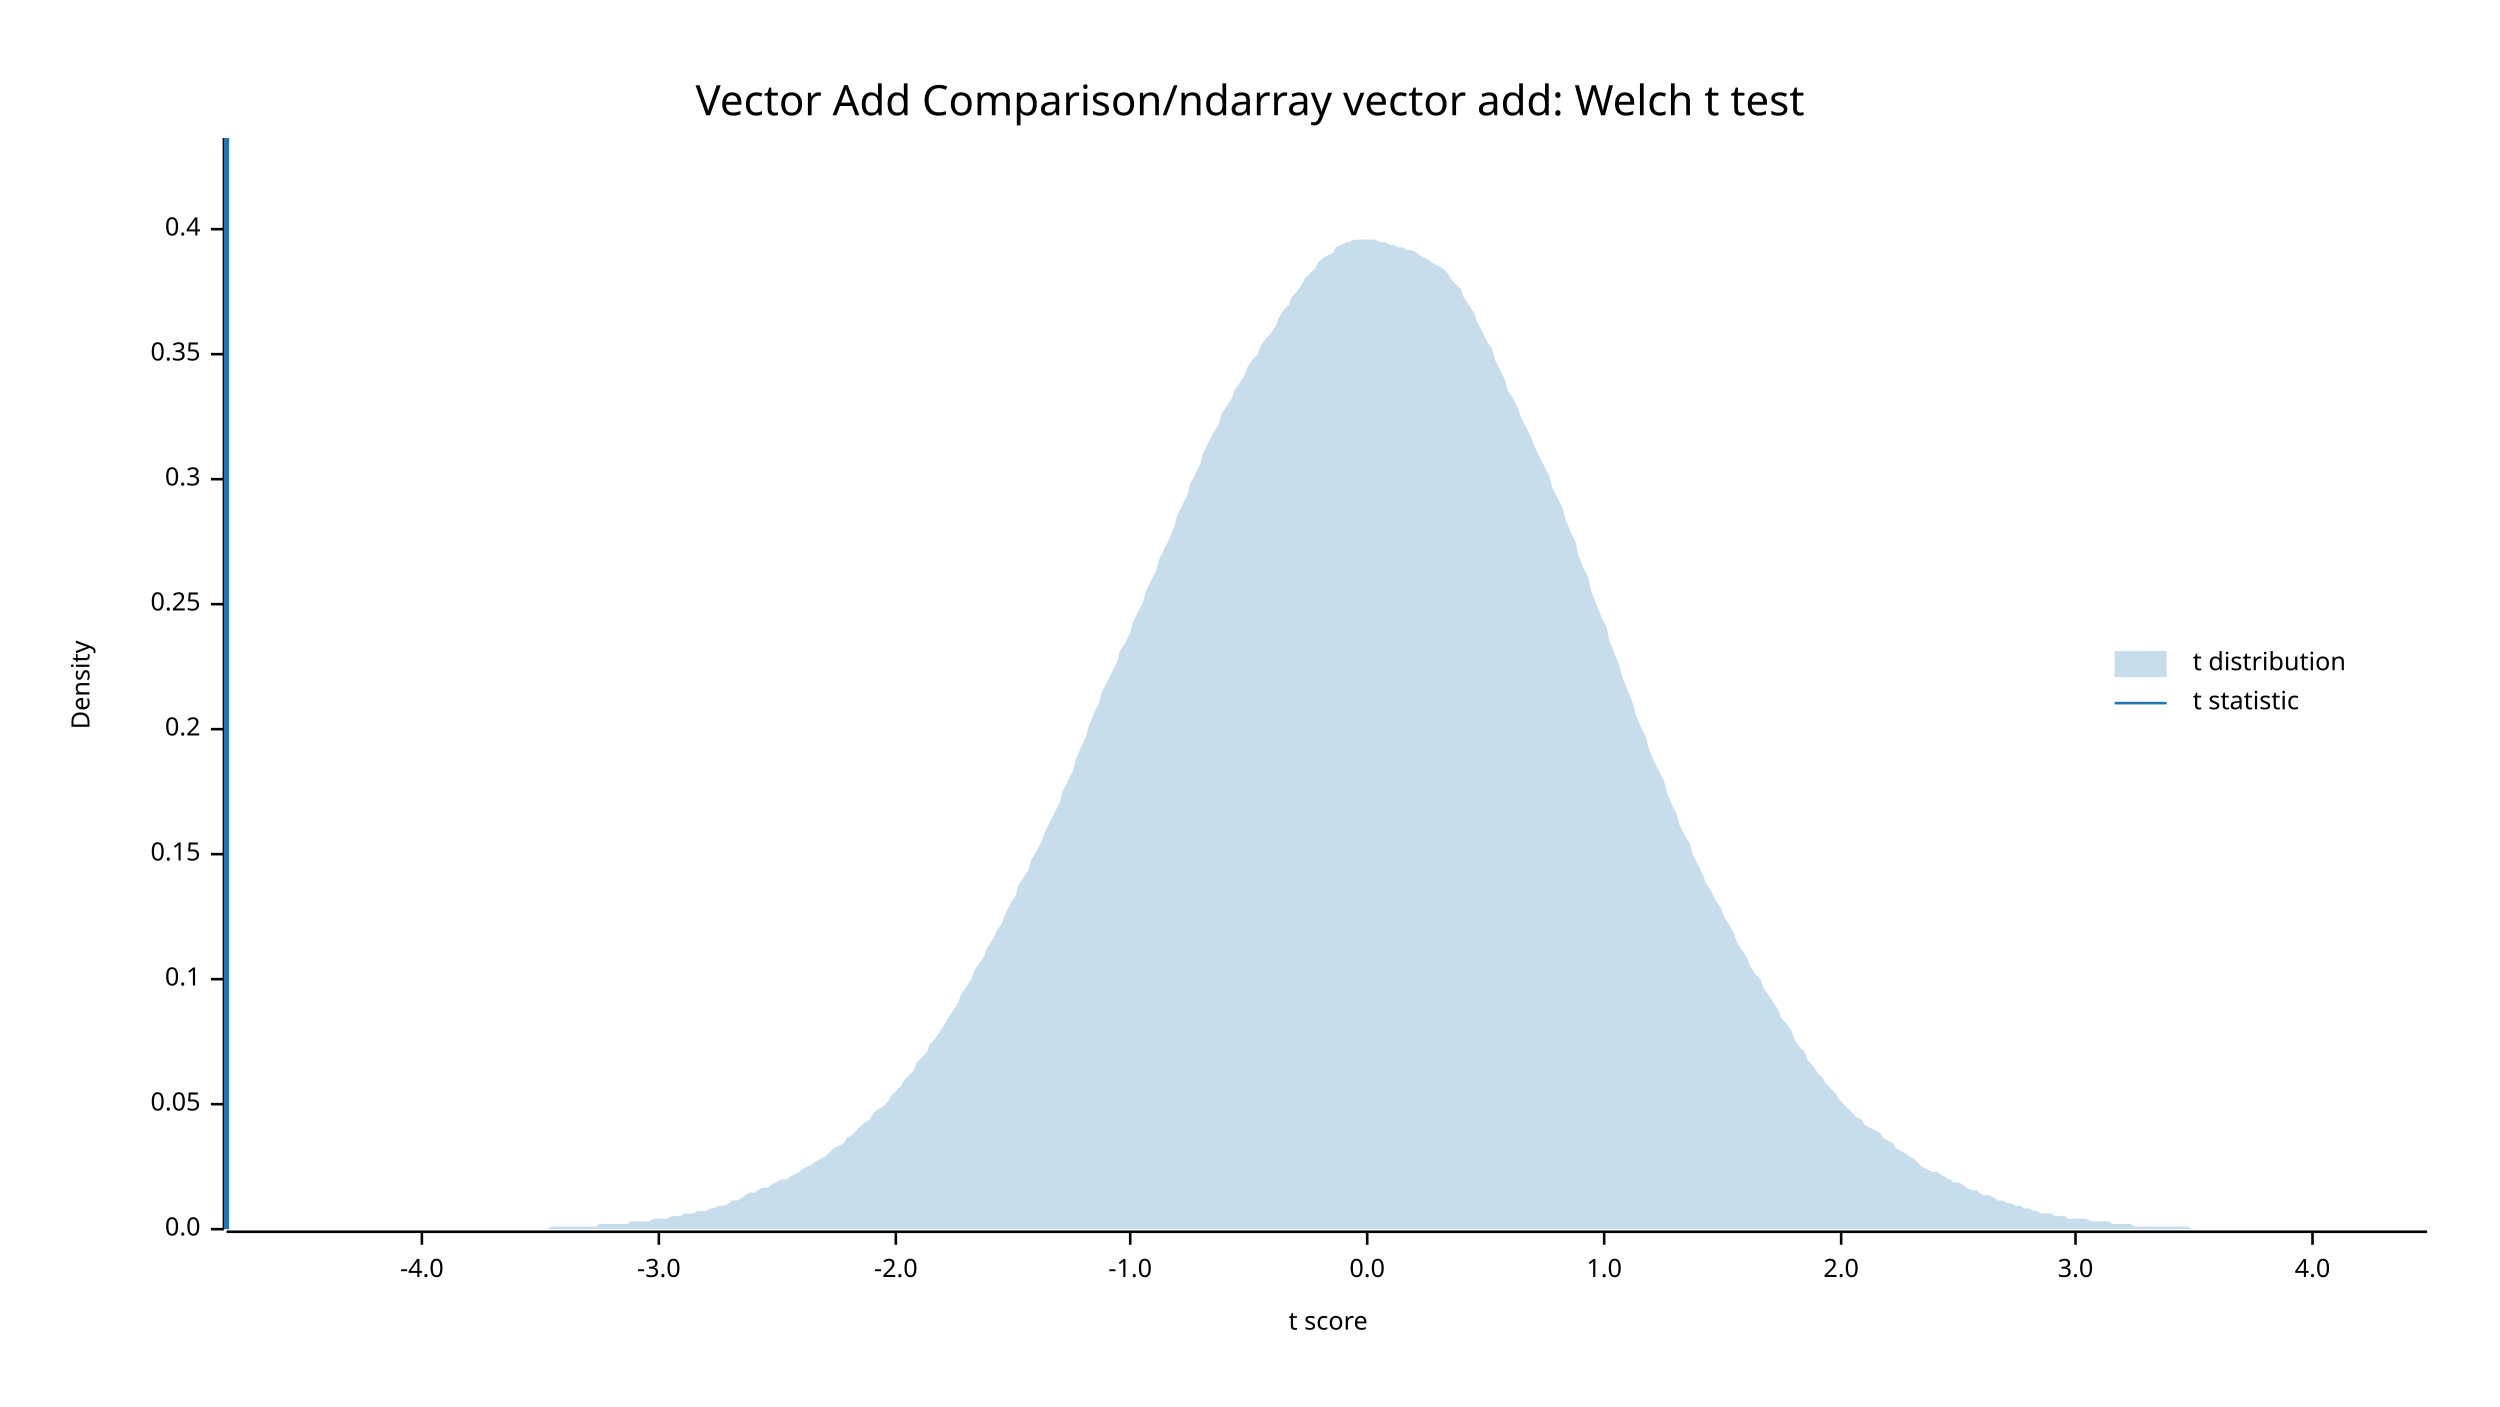
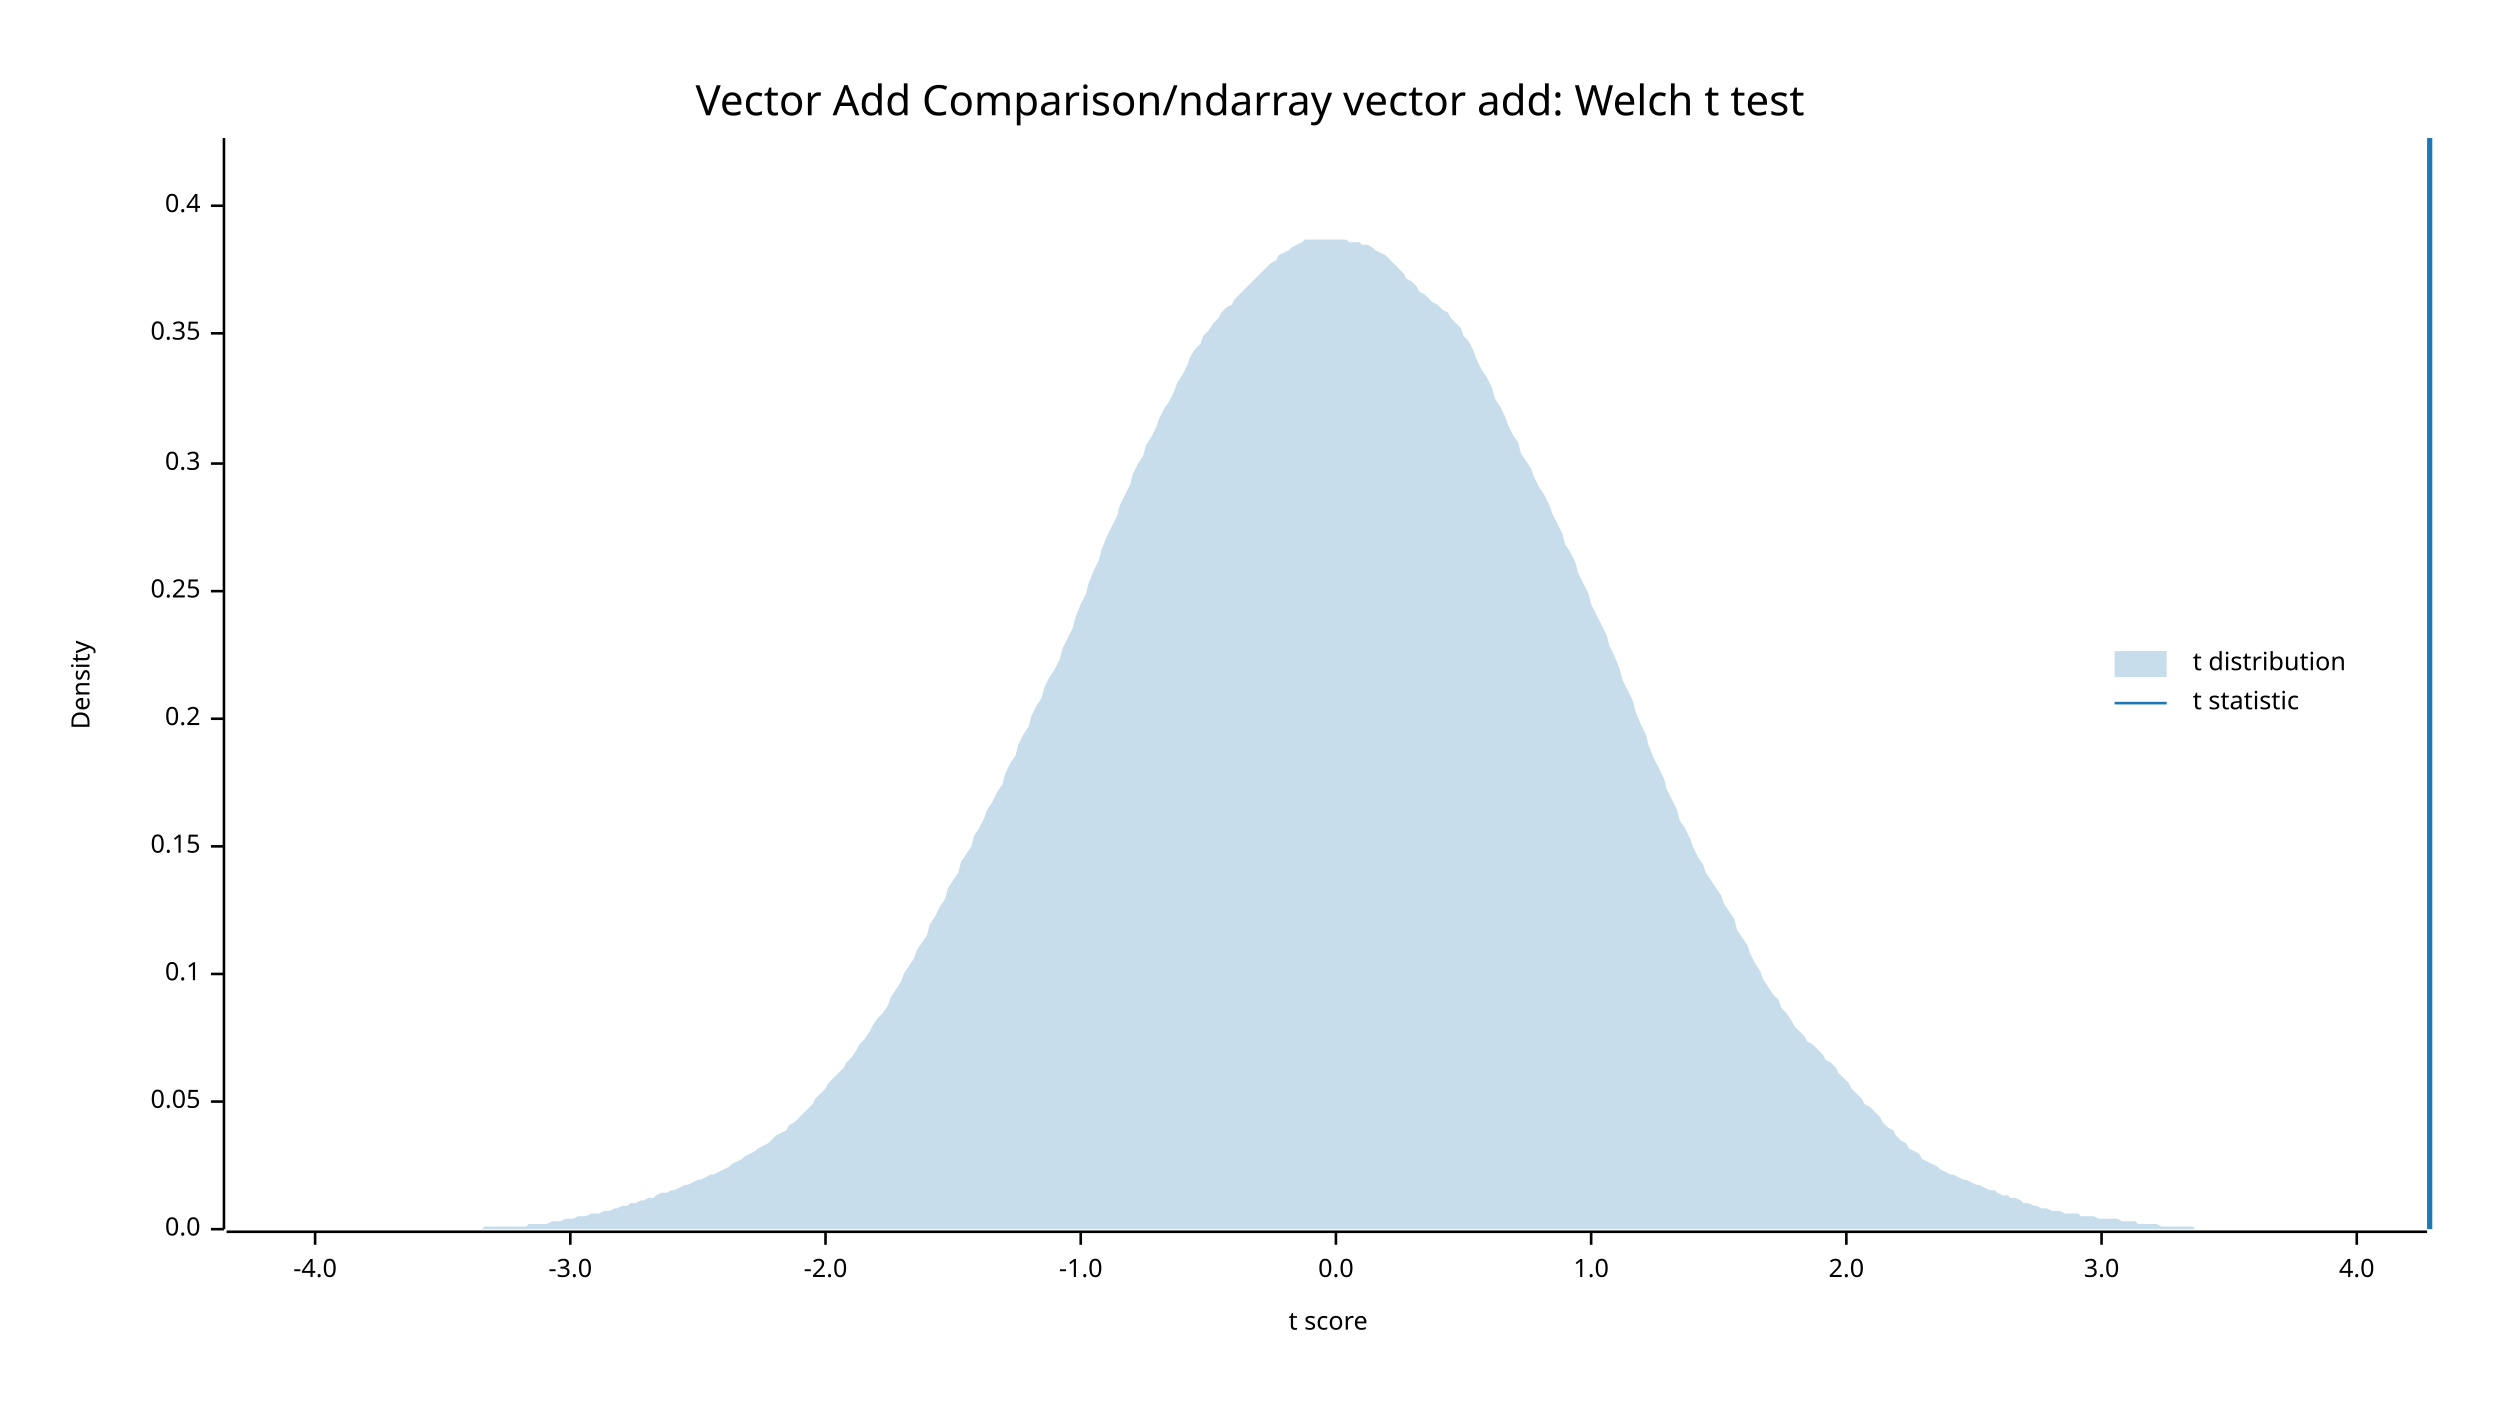
<svg xmlns="http://www.w3.org/2000/svg" width="960" height="540" viewBox="0 0 960 540">
  <text x="480" y="32" dy="0.76em" text-anchor="middle" font-family="sans-serif" font-size="16.129" opacity="1" fill="#000000">
Vector Add Comparison/ndarray vector add: Welch t test
</text>
  <text x="27" y="263" dy="0.76em" text-anchor="middle" font-family="sans-serif" font-size="9.677" opacity="1" fill="#000000" transform="rotate(270, 27, 263)">
Density
</text>
  <text x="510" y="513" dy="-0.5ex" text-anchor="middle" font-family="sans-serif" font-size="9.677" opacity="1" fill="#000000">
t score
</text>
  <polyline fill="none" opacity="1" stroke="#000000" stroke-width="1" points="86,53 86,472 " />
  <text x="77" y="472" dy="0.5ex" text-anchor="end" font-family="sans-serif" font-size="9.677" opacity="1" fill="#000000">
0.0
</text>
  <polyline fill="none" opacity="1" stroke="#000000" stroke-width="1" points="81,472 86,472 " />
-   <text x="77" y="424" dy="0.5ex" text-anchor="end" font-family="sans-serif" font-size="9.677" opacity="1" fill="#000000">
+   <text x="77" y="423" dy="0.5ex" text-anchor="end" font-family="sans-serif" font-size="9.677" opacity="1" fill="#000000">
0.05
</text>
-   <polyline fill="none" opacity="1" stroke="#000000" stroke-width="1" points="81,424 86,424 " />
-   <text x="77" y="376" dy="0.5ex" text-anchor="end" font-family="sans-serif" font-size="9.677" opacity="1" fill="#000000">
+   <polyline fill="none" opacity="1" stroke="#000000" stroke-width="1" points="81,423 86,423 " />
+   <text x="77" y="374" dy="0.5ex" text-anchor="end" font-family="sans-serif" font-size="9.677" opacity="1" fill="#000000">
0.1
</text>
-   <polyline fill="none" opacity="1" stroke="#000000" stroke-width="1" points="81,376 86,376 " />
-   <text x="77" y="328" dy="0.5ex" text-anchor="end" font-family="sans-serif" font-size="9.677" opacity="1" fill="#000000">
+   <polyline fill="none" opacity="1" stroke="#000000" stroke-width="1" points="81,374 86,374 " />
+   <text x="77" y="325" dy="0.5ex" text-anchor="end" font-family="sans-serif" font-size="9.677" opacity="1" fill="#000000">
0.15
</text>
-   <polyline fill="none" opacity="1" stroke="#000000" stroke-width="1" points="81,328 86,328 " />
-   <text x="77" y="280" dy="0.5ex" text-anchor="end" font-family="sans-serif" font-size="9.677" opacity="1" fill="#000000">
+   <polyline fill="none" opacity="1" stroke="#000000" stroke-width="1" points="81,325 86,325 " />
+   <text x="77" y="276" dy="0.5ex" text-anchor="end" font-family="sans-serif" font-size="9.677" opacity="1" fill="#000000">
0.2
</text>
-   <polyline fill="none" opacity="1" stroke="#000000" stroke-width="1" points="81,280 86,280 " />
-   <text x="77" y="232" dy="0.5ex" text-anchor="end" font-family="sans-serif" font-size="9.677" opacity="1" fill="#000000">
+   <polyline fill="none" opacity="1" stroke="#000000" stroke-width="1" points="81,276 86,276 " />
+   <text x="77" y="227" dy="0.5ex" text-anchor="end" font-family="sans-serif" font-size="9.677" opacity="1" fill="#000000">
0.25
</text>
-   <polyline fill="none" opacity="1" stroke="#000000" stroke-width="1" points="81,232 86,232 " />
-   <text x="77" y="184" dy="0.5ex" text-anchor="end" font-family="sans-serif" font-size="9.677" opacity="1" fill="#000000">
+   <polyline fill="none" opacity="1" stroke="#000000" stroke-width="1" points="81,227 86,227 " />
+   <text x="77" y="178" dy="0.5ex" text-anchor="end" font-family="sans-serif" font-size="9.677" opacity="1" fill="#000000">
0.3
</text>
-   <polyline fill="none" opacity="1" stroke="#000000" stroke-width="1" points="81,184 86,184 " />
-   <text x="77" y="136" dy="0.5ex" text-anchor="end" font-family="sans-serif" font-size="9.677" opacity="1" fill="#000000">
+   <polyline fill="none" opacity="1" stroke="#000000" stroke-width="1" points="81,178 86,178 " />
+   <text x="77" y="128" dy="0.5ex" text-anchor="end" font-family="sans-serif" font-size="9.677" opacity="1" fill="#000000">
0.35
</text>
-   <polyline fill="none" opacity="1" stroke="#000000" stroke-width="1" points="81,136 86,136 " />
-   <text x="77" y="88" dy="0.5ex" text-anchor="end" font-family="sans-serif" font-size="9.677" opacity="1" fill="#000000">
+   <polyline fill="none" opacity="1" stroke="#000000" stroke-width="1" points="81,128 86,128 " />
+   <text x="77" y="79" dy="0.5ex" text-anchor="end" font-family="sans-serif" font-size="9.677" opacity="1" fill="#000000">
0.4
</text>
-   <polyline fill="none" opacity="1" stroke="#000000" stroke-width="1" points="81,88 86,88 " />
+   <polyline fill="none" opacity="1" stroke="#000000" stroke-width="1" points="81,79 86,79 " />
  <polyline fill="none" opacity="1" stroke="#000000" stroke-width="1" points="87,473 932,473 " />
-   <text x="162" y="483" dy="0.76em" text-anchor="middle" font-family="sans-serif" font-size="9.677" opacity="1" fill="#000000">
+   <text x="121" y="483" dy="0.76em" text-anchor="middle" font-family="sans-serif" font-size="9.677" opacity="1" fill="#000000">
-4.0
</text>
-   <polyline fill="none" opacity="1" stroke="#000000" stroke-width="1" points="162,473 162,478 " />
-   <text x="253" y="483" dy="0.76em" text-anchor="middle" font-family="sans-serif" font-size="9.677" opacity="1" fill="#000000">
+   <polyline fill="none" opacity="1" stroke="#000000" stroke-width="1" points="121,473 121,478 " />
+   <text x="219" y="483" dy="0.76em" text-anchor="middle" font-family="sans-serif" font-size="9.677" opacity="1" fill="#000000">
-3.0
</text>
-   <polyline fill="none" opacity="1" stroke="#000000" stroke-width="1" points="253,473 253,478 " />
-   <text x="344" y="483" dy="0.76em" text-anchor="middle" font-family="sans-serif" font-size="9.677" opacity="1" fill="#000000">
+   <polyline fill="none" opacity="1" stroke="#000000" stroke-width="1" points="219,473 219,478 " />
+   <text x="317" y="483" dy="0.76em" text-anchor="middle" font-family="sans-serif" font-size="9.677" opacity="1" fill="#000000">
-2.0
</text>
-   <polyline fill="none" opacity="1" stroke="#000000" stroke-width="1" points="344,473 344,478 " />
-   <text x="434" y="483" dy="0.76em" text-anchor="middle" font-family="sans-serif" font-size="9.677" opacity="1" fill="#000000">
+   <polyline fill="none" opacity="1" stroke="#000000" stroke-width="1" points="317,473 317,478 " />
+   <text x="415" y="483" dy="0.76em" text-anchor="middle" font-family="sans-serif" font-size="9.677" opacity="1" fill="#000000">
-1.0
</text>
-   <polyline fill="none" opacity="1" stroke="#000000" stroke-width="1" points="434,473 434,478 " />
-   <text x="525" y="483" dy="0.76em" text-anchor="middle" font-family="sans-serif" font-size="9.677" opacity="1" fill="#000000">
+   <polyline fill="none" opacity="1" stroke="#000000" stroke-width="1" points="415,473 415,478 " />
+   <text x="513" y="483" dy="0.76em" text-anchor="middle" font-family="sans-serif" font-size="9.677" opacity="1" fill="#000000">
0.0
</text>
-   <polyline fill="none" opacity="1" stroke="#000000" stroke-width="1" points="525,473 525,478 " />
-   <text x="616" y="483" dy="0.76em" text-anchor="middle" font-family="sans-serif" font-size="9.677" opacity="1" fill="#000000">
+   <polyline fill="none" opacity="1" stroke="#000000" stroke-width="1" points="513,473 513,478 " />
+   <text x="611" y="483" dy="0.76em" text-anchor="middle" font-family="sans-serif" font-size="9.677" opacity="1" fill="#000000">
1.0
</text>
-   <polyline fill="none" opacity="1" stroke="#000000" stroke-width="1" points="616,473 616,478 " />
-   <text x="707" y="483" dy="0.76em" text-anchor="middle" font-family="sans-serif" font-size="9.677" opacity="1" fill="#000000">
+   <polyline fill="none" opacity="1" stroke="#000000" stroke-width="1" points="611,473 611,478 " />
+   <text x="709" y="483" dy="0.76em" text-anchor="middle" font-family="sans-serif" font-size="9.677" opacity="1" fill="#000000">
2.0
</text>
-   <polyline fill="none" opacity="1" stroke="#000000" stroke-width="1" points="707,473 707,478 " />
-   <text x="797" y="483" dy="0.76em" text-anchor="middle" font-family="sans-serif" font-size="9.677" opacity="1" fill="#000000">
+   <polyline fill="none" opacity="1" stroke="#000000" stroke-width="1" points="709,473 709,478 " />
+   <text x="807" y="483" dy="0.76em" text-anchor="middle" font-family="sans-serif" font-size="9.677" opacity="1" fill="#000000">
3.0
</text>
-   <polyline fill="none" opacity="1" stroke="#000000" stroke-width="1" points="797,473 797,478 " />
-   <text x="888" y="483" dy="0.76em" text-anchor="middle" font-family="sans-serif" font-size="9.677" opacity="1" fill="#000000">
+   <polyline fill="none" opacity="1" stroke="#000000" stroke-width="1" points="807,473 807,478 " />
+   <text x="905" y="483" dy="0.76em" text-anchor="middle" font-family="sans-serif" font-size="9.677" opacity="1" fill="#000000">
4.0
</text>
-   <polyline fill="none" opacity="1" stroke="#000000" stroke-width="1" points="888,473 888,478 " />
-   <polygon opacity="0.25" fill="#1F78B4" points="87,472 88,472 90,472 92,472 93,472 95,472 97,472 98,472 100,472 102,472 103,472 105,472 107,472 109,472 110,472 112,472 114,472 115,472 117,472 119,472 120,472 122,472 124,472 125,472 127,472 129,472 131,472 132,472 134,472 136,472 137,472 139,472 141,472 142,472 144,472 146,472 147,472 149,472 151,472 153,472 154,472 156,472 158,472 159,472 161,472 163,472 164,472 166,472 168,472 169,472 171,472 173,472 175,472 176,472 178,472 180,472 181,472 183,472 185,472 186,472 188,472 190,472 191,472 193,472 195,472 197,472 198,472 200,472 202,472 203,472 205,472 207,472 208,472 210,472 212,471 214,471 215,471 217,471 219,471 220,471 222,471 224,471 225,471 227,471 229,471 230,470 232,470 234,470 236,470 237,470 239,470 241,470 242,469 244,469 246,469 247,469 249,469 251,468 252,468 254,468 256,468 258,467 259,467 261,467 263,466 264,466 266,466 268,465 269,465 271,465 273,464 274,464 276,463 278,463 280,462 281,461 283,461 285,460 286,459 288,458 290,458 291,457 293,456 295,456 296,455 298,454 300,453 302,453 303,452 305,451 307,450 308,449 310,448 312,447 313,446 315,445 317,444 318,443 320,441 322,440 324,439 325,437 327,436 329,434 330,433 332,431 334,430 335,428 337,426 339,425 341,423 342,421 344,419 346,417 347,415 349,413 351,411 352,408 354,406 356,404 357,401 359,399 361,396 363,393 364,391 366,388 368,385 369,382 371,379 373,376 374,373 376,370 378,367 379,364 381,361 383,357 385,354 386,351 388,347 390,344 391,340 393,337 395,334 396,330 398,327 400,323 401,320 403,316 405,312 407,308 408,304 410,300 412,296 413,292 415,287 417,283 418,279 420,274 422,270 423,266 425,262 427,258 429,254 430,250 432,247 434,243 435,239 437,235 439,231 440,227 442,223 444,219 445,215 447,211 449,207 451,202 452,198 454,194 456,190 457,186 459,182 461,178 462,174 464,170 466,166 468,163 469,159 471,156 473,153 474,150 476,147 478,144 479,141 481,138 483,136 484,133 486,130 488,128 490,125 491,122 493,119 495,117 496,114 498,112 500,109 501,107 503,105 505,103 506,101 508,99 510,98 512,97 513,95 515,94 517,93 518,93 520,92 522,92 523,92 525,92 527,92 528,92 530,93 532,93 534,94 535,94 537,95 539,95 540,96 542,96 544,97 545,98 547,99 549,100 550,101 552,102 554,103 556,105 557,107 559,109 561,111 562,114 564,117 566,120 567,123 569,127 571,131 573,134 574,138 576,142 578,146 579,150 581,153 583,157 584,160 586,164 588,168 589,171 591,175 593,179 595,183 596,187 598,191 600,195 601,199 603,204 605,208 606,213 608,218 610,222 611,227 613,232 615,237 617,241 618,246 620,251 622,256 623,260 625,265 627,270 628,274 630,279 632,283 633,287 635,292 637,296 639,300 640,304 642,309 644,313 645,317 647,321 649,324 650,328 652,332 654,336 655,339 657,342 659,346 661,349 662,352 664,355 666,359 667,362 669,365 671,368 672,371 674,374 676,376 677,379 679,382 681,385 683,388 684,391 686,393 688,396 689,399 691,402 693,404 694,407 696,409 698,412 700,414 701,416 703,418 705,420 706,422 708,424 710,426 711,427 713,429 715,430 716,432 718,433 720,434 722,435 723,437 725,438 727,439 728,441 730,442 732,443 733,444 735,445 737,447 738,448 740,449 742,450 744,450 745,451 747,452 749,453 750,454 752,454 754,455 755,456 757,457 759,457 760,458 762,459 764,459 766,460 767,461 769,461 771,462 772,462 774,463 776,463 777,464 779,464 781,465 782,465 784,466 786,466 788,466 789,467 791,467 793,467 794,468 796,468 798,468 799,468 801,468 803,469 804,469 806,469 808,469 810,469 811,470 813,470 815,470 816,470 818,470 820,471 821,471 823,471 825,471 827,471 828,471 830,471 832,471 833,471 835,471 837,471 838,471 840,471 842,472 843,472 845,472 847,472 849,472 850,472 852,472 854,472 855,472 857,472 859,472 860,472 862,472 864,472 865,472 867,472 869,472 871,472 872,472 874,472 876,472 877,472 879,472 881,472 882,472 884,472 886,472 887,472 889,472 891,472 893,472 894,472 896,472 898,472 899,472 901,472 903,472 904,472 906,472 908,472 909,472 911,472 913,472 915,472 916,472 918,472 920,472 921,472 923,472 925,472 926,472 928,472 930,472 932,472 932,472 87,472 " />
-   <polyline fill="none" opacity="1" stroke="#1F78B4" stroke-width="2" points="87,472 87,53 " />
+   <polyline fill="none" opacity="1" stroke="#000000" stroke-width="1" points="905,473 905,478 " />
+   <polygon opacity="0.25" fill="#1F78B4" points="87,472 88,472 90,472 92,472 93,472 95,472 97,472 98,472 100,472 102,472 103,472 105,472 107,472 109,472 110,472 112,472 114,472 115,472 117,472 119,472 120,472 122,472 124,472 125,472 127,472 129,472 131,472 132,472 134,472 136,472 137,472 139,472 141,472 142,472 144,472 146,472 147,472 149,472 151,472 153,472 154,472 156,472 158,472 159,472 161,472 163,472 164,472 166,472 168,472 169,472 171,472 173,472 175,472 176,472 178,472 180,472 181,472 183,472 185,472 186,471 188,471 190,471 191,471 193,471 195,471 197,471 198,471 200,471 202,471 203,470 205,470 207,470 208,470 210,470 212,469 214,469 215,469 217,468 219,468 220,468 222,467 224,467 225,467 227,466 229,466 230,466 232,465 234,465 236,464 237,464 239,463 241,463 242,462 244,462 246,461 247,461 249,460 251,460 252,459 254,458 256,458 258,457 259,457 261,456 263,455 264,455 266,454 268,453 269,453 271,452 273,451 274,451 276,450 278,449 280,448 281,447 283,446 285,445 286,444 288,443 290,442 291,441 293,440 295,439 296,438 298,436 300,435 302,434 303,432 305,431 307,429 308,428 310,426 312,424 313,422 315,420 317,418 318,416 320,414 322,412 324,410 325,408 327,406 329,403 330,401 332,399 334,396 335,394 337,391 339,389 341,386 342,383 344,380 346,377 347,374 349,371 351,368 352,365 354,362 356,359 357,355 359,352 361,348 363,345 364,341 366,338 368,335 369,331 371,328 373,325 374,321 376,318 378,314 379,311 381,308 383,304 385,301 386,297 388,293 390,290 391,286 393,282 395,279 396,275 398,271 400,268 401,264 403,260 405,257 407,253 408,249 410,245 412,241 413,237 415,232 417,228 418,224 420,219 422,215 423,211 425,206 427,202 429,198 430,194 432,190 434,186 435,182 437,178 439,175 440,171 442,168 444,164 445,161 447,157 449,154 451,150 452,147 454,144 456,140 457,137 459,134 461,132 462,129 464,127 466,124 468,122 469,120 471,118 473,117 474,115 476,113 478,111 479,110 481,108 483,106 484,105 486,103 488,101 490,100 491,98 493,97 495,96 496,95 498,94 500,93 501,92 503,92 505,92 506,92 508,92 510,92 512,92 513,92 515,92 517,92 518,93 520,93 522,93 523,94 525,94 527,95 528,96 530,97 532,98 534,100 535,101 537,103 539,105 540,107 542,108 544,110 545,112 547,113 549,115 550,116 552,117 554,119 556,120 557,122 559,124 561,126 562,129 564,131 566,135 567,138 569,142 571,145 573,149 574,153 576,156 578,160 579,163 581,167 583,170 584,174 586,177 588,180 589,183 591,187 593,190 595,194 596,197 598,201 600,205 601,209 603,212 605,216 606,220 608,224 610,228 611,232 613,236 615,240 617,244 618,248 620,252 622,257 623,261 625,265 627,269 628,273 630,278 632,282 633,286 635,291 637,295 639,299 640,303 642,307 644,311 645,315 647,318 649,322 650,325 652,329 654,332 655,335 657,338 659,341 661,344 662,347 664,350 666,353 667,357 669,360 671,363 672,366 674,370 676,373 677,376 679,379 681,382 683,384 684,387 686,389 688,392 689,394 691,396 693,398 694,400 696,401 698,403 700,405 701,407 703,408 705,410 706,412 708,414 710,416 711,418 713,420 715,422 716,424 718,425 720,427 722,429 723,431 725,433 727,434 728,436 730,438 732,439 733,441 735,442 737,443 738,445 740,446 742,447 744,448 745,449 747,450 749,451 750,451 752,452 754,453 755,453 757,454 759,455 760,455 762,456 764,457 766,457 767,458 769,459 771,459 772,460 774,460 776,461 777,462 779,462 781,463 782,463 784,464 786,464 788,465 789,465 791,465 793,466 794,466 796,466 798,466 799,467 801,467 803,467 804,467 806,468 808,468 810,468 811,468 813,468 815,469 816,469 818,469 820,469 821,470 823,470 825,470 827,470 828,470 830,471 832,471 833,471 835,471 837,471 838,471 840,471 842,471 843,472 845,472 847,472 849,472 850,472 852,472 854,472 855,472 857,472 859,472 860,472 862,472 864,472 865,472 867,472 869,472 871,472 872,472 874,472 876,472 877,472 879,472 881,472 882,472 884,472 886,472 887,472 889,472 891,472 893,472 894,472 896,472 898,472 899,472 901,472 903,472 904,472 906,472 908,472 909,472 911,472 913,472 915,472 916,472 918,472 920,472 921,472 923,472 925,472 926,472 928,472 930,472 932,472 932,472 87,472 " />
+   <polyline fill="none" opacity="1" stroke="#1F78B4" stroke-width="2" points="933,472 933,53 " />
  <text x="842" y="250" dy="0.76em" text-anchor="start" font-family="sans-serif" font-size="9.677" opacity="1" fill="#000000">
t distribution
</text>
  <text x="842" y="265" dy="0.76em" text-anchor="start" font-family="sans-serif" font-size="9.677" opacity="1" fill="#000000">
t statistic
</text>
  <rect x="812" y="250" width="20" height="10" opacity="0.25" fill="#1F78B4" stroke="none" />
  <polyline fill="none" opacity="1" stroke="#1F78B4" stroke-width="1" points="812,270 832,270 " />
</svg>
